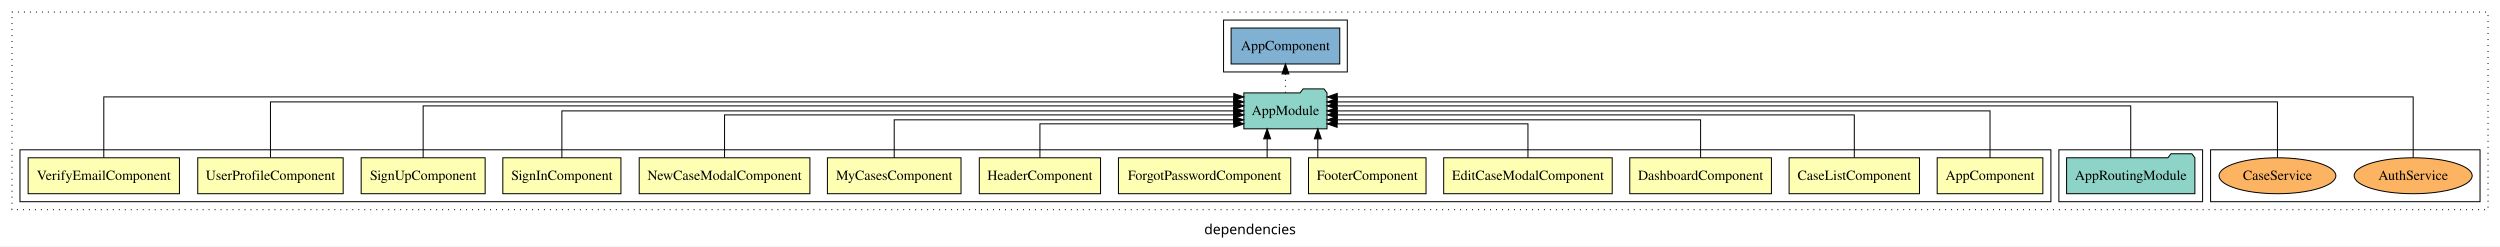
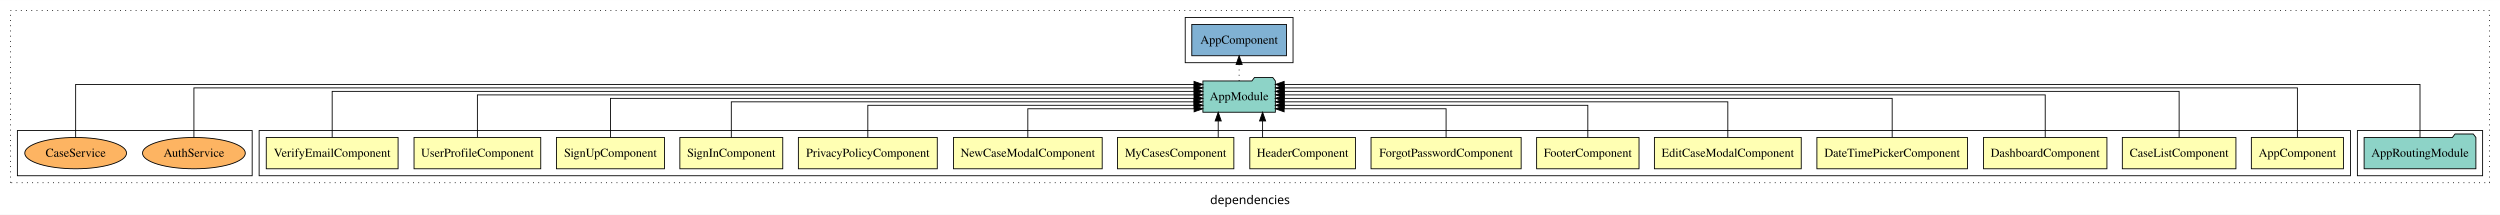
- <svg xmlns="http://www.w3.org/2000/svg" width="2505pt" height="247pt" viewBox="0.00 0.00 2505.00 246.80">
+ <svg xmlns="http://www.w3.org/2000/svg" width="2875pt" height="247pt" viewBox="0.00 0.00 2875.00 246.80">
  <g id="graph0" class="graph" transform="scale(1 1) rotate(0) translate(4 242.8)">
-     <polygon fill="white" stroke="transparent" points="-4,4 -4,-242.8 2501,-242.8 2501,4 -4,4" />
-     <text text-anchor="middle" x="1248.5" y="-8.2" font-family="sans-serif" font-size="14.00">dependencies</text>
+     <polygon fill="white" stroke="transparent" points="-4,4 -4,-242.8 2871,-242.8 2871,4 -4,4" />
+     <text text-anchor="middle" x="1433.5" y="-8.2" font-family="sans-serif" font-size="14.00">dependencies</text>
    <g id="clust1" class="cluster">
-       <polygon fill="none" stroke="black" stroke-dasharray="1,5" points="8,-32.8 8,-230.8 2489,-230.8 2489,-32.8 8,-32.8" />
-     </g>
-     <g id="clust19" class="cluster">
-       <polygon fill="none" stroke="black" points="2211,-40.8 2211,-92.8 2481,-92.8 2481,-40.8 2211,-40.8" />
-     </g>
-     <g id="clust16" class="cluster">
-       <polygon fill="none" stroke="black" points="2059,-40.8 2059,-92.8 2203,-92.8 2203,-40.8 2059,-40.8" />
+       <polygon fill="none" stroke="black" stroke-dasharray="1,5" points="8,-32.8 8,-230.8 2859,-230.8 2859,-32.8 8,-32.8" />
    </g>
    <g id="clust18" class="cluster">
-       <polygon fill="none" stroke="black" points="1222,-170.8 1222,-222.8 1346,-222.8 1346,-170.8 1222,-170.8" />
+       <polygon fill="none" stroke="black" points="2707,-40.8 2707,-92.8 2851,-92.8 2851,-40.8 2707,-40.8" />
    </g>
    <g id="clust2" class="cluster">
-       <polygon fill="none" stroke="black" points="16,-40.8 16,-92.8 2051,-92.8 2051,-40.8 16,-40.8" />
+       <polygon fill="none" stroke="black" points="294,-40.8 294,-92.8 2699,-92.8 2699,-40.8 294,-40.8" />
+     </g>
+     <g id="clust20" class="cluster">
+       <polygon fill="none" stroke="black" points="1359,-170.8 1359,-222.8 1483,-222.8 1483,-170.8 1359,-170.8" />
+     </g>
+     <g id="clust21" class="cluster">
+       <polygon fill="none" stroke="black" points="16,-40.8 16,-92.8 286,-92.8 286,-40.8 16,-40.8" />
    </g>
    <g id="node1" class="node">
-       <polygon fill="#ffffb3" stroke="black" points="2042.94,-84.8 1937.06,-84.8 1937.06,-48.8 2042.94,-48.8 2042.94,-84.8" />
-       <text text-anchor="middle" x="1990" y="-62.6" font-family="Times,serif" font-size="14.00">AppComponent</text>
+       <polygon fill="#ffffb3" stroke="black" points="2690.94,-84.8 2585.06,-84.8 2585.06,-48.8 2690.94,-48.8 2690.94,-84.8" />
+       <text text-anchor="middle" x="2638" y="-62.6" font-family="Times,serif" font-size="14.00">AppComponent</text>
+     </g>
+     <g id="node16" class="node">
+       <polygon fill="#8dd3c7" stroke="black" points="1462.66,-149.8 1459.66,-153.8 1438.66,-153.8 1435.66,-149.8 1379.34,-149.8 1379.34,-113.8 1462.66,-113.8 1462.66,-149.8" />
+       <text text-anchor="middle" x="1421" y="-127.6" font-family="Times,serif" font-size="14.00">AppModule</text>
+     </g>
+     <g id="edge1" class="edge">
+       <path fill="none" stroke="black" d="M2638,-84.96C2638,-107.15 2638,-141.8 2638,-141.8 2638,-141.8 1472.89,-141.8 1472.89,-141.8" />
+       <polygon fill="black" stroke="black" points="1472.89,-138.3 1462.89,-141.8 1472.89,-145.3 1472.89,-138.3" />
+     </g>
+     <g id="node2" class="node">
+       <polygon fill="#ffffb3" stroke="black" points="2567.32,-84.8 2436.68,-84.8 2436.68,-48.8 2567.32,-48.8 2567.32,-84.8" />
+       <text text-anchor="middle" x="2502" y="-62.6" font-family="Times,serif" font-size="14.00">CaseListComponent</text>
+     </g>
+     <g id="edge2" class="edge">
+       <path fill="none" stroke="black" d="M2502,-85.08C2502,-106.12 2502,-137.8 2502,-137.8 2502,-137.8 1472.71,-137.8 1472.71,-137.8" />
+       <polygon fill="black" stroke="black" points="1472.71,-134.3 1462.71,-137.8 1472.71,-141.3 1472.71,-134.3" />
+     </g>
+     <g id="node3" class="node">
+       <polygon fill="#ffffb3" stroke="black" points="2418.97,-84.8 2277.03,-84.8 2277.03,-48.8 2418.97,-48.8 2418.97,-84.8" />
+       <text text-anchor="middle" x="2348" y="-62.6" font-family="Times,serif" font-size="14.00">DashboardComponent</text>
+     </g>
+     <g id="edge3" class="edge">
+       <path fill="none" stroke="black" d="M2348,-85.11C2348,-104.95 2348,-133.8 2348,-133.8 2348,-133.8 1472.94,-133.8 1472.94,-133.8" />
+       <polygon fill="black" stroke="black" points="1472.94,-130.3 1462.94,-133.8 1472.94,-137.3 1472.94,-130.3" />
+     </g>
+     <g id="node4" class="node">
+       <polygon fill="#ffffb3" stroke="black" points="2258.57,-84.8 2085.43,-84.8 2085.43,-48.8 2258.57,-48.8 2258.57,-84.8" />
+       <text text-anchor="middle" x="2172" y="-62.6" font-family="Times,serif" font-size="14.00">DateTimePickerComponent</text>
+     </g>
+     <g id="edge4" class="edge">
+       <path fill="none" stroke="black" d="M2172,-85.02C2172,-103.63 2172,-129.8 2172,-129.8 2172,-129.8 1472.72,-129.8 1472.72,-129.8" />
+       <polygon fill="black" stroke="black" points="1472.72,-126.3 1462.72,-129.8 1472.72,-133.3 1472.72,-126.3" />
+     </g>
+     <g id="node5" class="node">
+       <polygon fill="#ffffb3" stroke="black" points="2067.43,-84.8 1898.57,-84.8 1898.57,-48.8 2067.43,-48.8 2067.43,-84.8" />
+       <text text-anchor="middle" x="1983" y="-62.6" font-family="Times,serif" font-size="14.00">EditCaseModalComponent</text>
+     </g>
+     <g id="edge5" class="edge">
+       <path fill="none" stroke="black" d="M1983,-84.82C1983,-102.17 1983,-125.8 1983,-125.8 1983,-125.8 1472.78,-125.8 1472.78,-125.8" />
+       <polygon fill="black" stroke="black" points="1472.78,-122.3 1462.78,-125.8 1472.78,-129.3 1472.78,-122.3" />
+     </g>
+     <g id="node6" class="node">
+       <polygon fill="#ffffb3" stroke="black" points="1880.88,-84.8 1763.12,-84.8 1763.12,-48.8 1880.88,-48.8 1880.88,-84.8" />
+       <text text-anchor="middle" x="1822" y="-62.6" font-family="Times,serif" font-size="14.00">FooterComponent</text>
+     </g>
+     <g id="edge6" class="edge">
+       <path fill="none" stroke="black" d="M1822,-84.81C1822,-100.85 1822,-121.8 1822,-121.8 1822,-121.8 1472.78,-121.8 1472.78,-121.8" />
+       <polygon fill="black" stroke="black" points="1472.78,-118.3 1462.78,-121.8 1472.78,-125.3 1472.78,-118.3" />
+     </g>
+     <g id="node7" class="node">
+       <polygon fill="#ffffb3" stroke="black" points="1745.32,-84.8 1572.68,-84.8 1572.68,-48.8 1745.32,-48.8 1745.32,-84.8" />
+       <text text-anchor="middle" x="1659" y="-62.6" font-family="Times,serif" font-size="14.00">ForgotPasswordComponent</text>
+     </g>
+     <g id="edge7" class="edge">
+       <path fill="none" stroke="black" d="M1659,-84.92C1659,-99.58 1659,-117.8 1659,-117.8 1659,-117.8 1472.73,-117.8 1472.73,-117.8" />
+       <polygon fill="black" stroke="black" points="1472.73,-114.3 1462.73,-117.8 1472.73,-121.3 1472.73,-114.3" />
+     </g>
+     <g id="node8" class="node">
+       <polygon fill="#ffffb3" stroke="black" points="1554.74,-84.8 1433.26,-84.8 1433.26,-48.8 1554.74,-48.8 1554.74,-84.8" />
+       <text text-anchor="middle" x="1494" y="-62.6" font-family="Times,serif" font-size="14.00">HeaderComponent</text>
+     </g>
+     <g id="edge8" class="edge">
+       <path fill="none" stroke="black" d="M1447.98,-84.91C1447.98,-84.91 1447.98,-103.79 1447.98,-103.79" />
+       <polygon fill="black" stroke="black" points="1444.48,-103.79 1447.98,-113.79 1451.48,-103.79 1444.48,-103.79" />
+     </g>
+     <g id="node9" class="node">
+       <polygon fill="#ffffb3" stroke="black" points="1414.93,-84.8 1281.07,-84.8 1281.07,-48.8 1414.93,-48.8 1414.93,-84.8" />
+       <text text-anchor="middle" x="1348" y="-62.6" font-family="Times,serif" font-size="14.00">MyCasesComponent</text>
+     </g>
+     <g id="edge9" class="edge">
+       <path fill="none" stroke="black" d="M1396.94,-84.91C1396.94,-84.91 1396.94,-103.79 1396.94,-103.79" />
+       <polygon fill="black" stroke="black" points="1393.44,-103.79 1396.94,-113.79 1400.44,-103.79 1393.44,-103.79" />
+     </g>
+     <g id="node10" class="node">
+       <polygon fill="#ffffb3" stroke="black" points="1263.52,-84.8 1092.48,-84.8 1092.48,-48.8 1263.52,-48.8 1263.52,-84.8" />
+       <text text-anchor="middle" x="1178" y="-62.6" font-family="Times,serif" font-size="14.00">NewCaseModalComponent</text>
+     </g>
+     <g id="edge10" class="edge">
+       <path fill="none" stroke="black" d="M1178,-84.92C1178,-99.58 1178,-117.8 1178,-117.8 1178,-117.8 1369.23,-117.8 1369.23,-117.8" />
+       <polygon fill="black" stroke="black" points="1369.23,-121.3 1379.23,-117.8 1369.23,-114.3 1369.23,-121.3" />
+     </g>
+     <g id="node11" class="node">
+       <polygon fill="#ffffb3" stroke="black" points="1073.87,-84.8 914.13,-84.8 914.13,-48.8 1073.87,-48.8 1073.87,-84.8" />
+       <text text-anchor="middle" x="994" y="-62.6" font-family="Times,serif" font-size="14.00">PrivacyPolicyComponent</text>
+     </g>
+     <g id="edge11" class="edge">
+       <path fill="none" stroke="black" d="M994,-84.81C994,-100.85 994,-121.8 994,-121.8 994,-121.8 1369.28,-121.8 1369.28,-121.8" />
+       <polygon fill="black" stroke="black" points="1369.28,-125.3 1379.28,-121.8 1369.28,-118.3 1369.28,-125.3" />
+     </g>
+     <g id="node12" class="node">
+       <polygon fill="#ffffb3" stroke="black" points="896.17,-84.8 777.83,-84.8 777.83,-48.8 896.17,-48.8 896.17,-84.8" />
+       <text text-anchor="middle" x="837" y="-62.6" font-family="Times,serif" font-size="14.00">SignInComponent</text>
+     </g>
+     <g id="edge12" class="edge">
+       <path fill="none" stroke="black" d="M837,-84.82C837,-102.17 837,-125.8 837,-125.8 837,-125.8 1369,-125.8 1369,-125.8" />
+       <polygon fill="black" stroke="black" points="1369,-129.3 1379,-125.8 1369,-122.3 1369,-129.3" />
+     </g>
+     <g id="node13" class="node">
+       <polygon fill="#ffffb3" stroke="black" points="760.11,-84.8 635.89,-84.8 635.89,-48.8 760.11,-48.8 760.11,-84.8" />
+       <text text-anchor="middle" x="698" y="-62.6" font-family="Times,serif" font-size="14.00">SignUpComponent</text>
+     </g>
+     <g id="edge13" class="edge">
+       <path fill="none" stroke="black" d="M698,-85.02C698,-103.63 698,-129.8 698,-129.8 698,-129.8 1369.27,-129.8 1369.27,-129.8" />
+       <polygon fill="black" stroke="black" points="1369.27,-133.3 1379.27,-129.8 1369.27,-126.3 1369.27,-133.3" />
    </g>
    <g id="node14" class="node">
-       <polygon fill="#8dd3c7" stroke="black" points="1325.66,-149.8 1322.66,-153.8 1301.66,-153.8 1298.66,-149.8 1242.34,-149.8 1242.34,-113.8 1325.66,-113.8 1325.66,-149.8" />
-       <text text-anchor="middle" x="1284" y="-127.6" font-family="Times,serif" font-size="14.00">AppModule</text>
+       <polygon fill="#ffffb3" stroke="black" points="617.86,-84.8 472.14,-84.8 472.14,-48.8 617.86,-48.8 617.86,-84.8" />
+       <text text-anchor="middle" x="545" y="-62.6" font-family="Times,serif" font-size="14.00">UserProfileComponent</text>
    </g>
-     <g id="edge1" class="edge">
-       <path fill="none" stroke="black" d="M1990,-84.91C1990,-104.14 1990,-131.8 1990,-131.8 1990,-131.8 1335.79,-131.8 1335.79,-131.8" />
-       <polygon fill="black" stroke="black" points="1335.79,-128.3 1325.79,-131.8 1335.79,-135.3 1335.79,-128.3" />
+     <g id="edge14" class="edge">
+       <path fill="none" stroke="black" d="M545,-85.11C545,-104.95 545,-133.8 545,-133.8 545,-133.8 1369.34,-133.8 1369.34,-133.8" />
+       <polygon fill="black" stroke="black" points="1369.34,-137.3 1379.34,-133.8 1369.34,-130.3 1369.34,-137.3" />
    </g>
-     <g id="node2" class="node">
-       <polygon fill="#ffffb3" stroke="black" points="1919.32,-84.8 1788.68,-84.8 1788.68,-48.8 1919.32,-48.8 1919.32,-84.8" />
-       <text text-anchor="middle" x="1854" y="-62.6" font-family="Times,serif" font-size="14.00">CaseListComponent</text>
-     </g>
-     <g id="edge2" class="edge">
-       <path fill="none" stroke="black" d="M1854,-85.1C1854,-103.07 1854,-127.8 1854,-127.8 1854,-127.8 1335.91,-127.8 1335.91,-127.8" />
-       <polygon fill="black" stroke="black" points="1335.91,-124.3 1325.91,-127.8 1335.91,-131.3 1335.91,-124.3" />
-     </g>
-     <g id="node3" class="node">
-       <polygon fill="#ffffb3" stroke="black" points="1770.97,-84.8 1629.03,-84.8 1629.03,-48.8 1770.97,-48.8 1770.97,-84.8" />
-       <text text-anchor="middle" x="1700" y="-62.6" font-family="Times,serif" font-size="14.00">DashboardComponent</text>
-     </g>
-     <g id="edge3" class="edge">
-       <path fill="none" stroke="black" d="M1700,-84.83C1700,-101.2 1700,-122.8 1700,-122.8 1700,-122.8 1335.79,-122.8 1335.79,-122.8" />
-       <polygon fill="black" stroke="black" points="1335.79,-119.3 1325.79,-122.8 1335.79,-126.3 1335.79,-119.3" />
-     </g>
-     <g id="node4" class="node">
-       <polygon fill="#ffffb3" stroke="black" points="1611.43,-84.8 1442.57,-84.8 1442.57,-48.8 1611.43,-48.8 1611.43,-84.8" />
-       <text text-anchor="middle" x="1527" y="-62.6" font-family="Times,serif" font-size="14.00">EditCaseModalComponent</text>
-     </g>
-     <g id="edge4" class="edge">
-       <path fill="none" stroke="black" d="M1527,-84.99C1527,-99.98 1527,-118.8 1527,-118.8 1527,-118.8 1335.77,-118.8 1335.77,-118.8" />
-       <polygon fill="black" stroke="black" points="1335.77,-115.3 1325.77,-118.8 1335.77,-122.3 1335.77,-115.3" />
-     </g>
-     <g id="node5" class="node">
-       <polygon fill="#ffffb3" stroke="black" points="1424.88,-84.8 1307.12,-84.8 1307.12,-48.8 1424.88,-48.8 1424.88,-84.8" />
-       <text text-anchor="middle" x="1366" y="-62.6" font-family="Times,serif" font-size="14.00">FooterComponent</text>
-     </g>
-     <g id="edge5" class="edge">
-       <path fill="none" stroke="black" d="M1316.44,-84.91C1316.44,-84.91 1316.44,-103.79 1316.44,-103.79" />
-       <polygon fill="black" stroke="black" points="1312.94,-103.79 1316.44,-113.79 1319.94,-103.79 1312.94,-103.79" />
-     </g>
-     <g id="node6" class="node">
-       <polygon fill="#ffffb3" stroke="black" points="1289.32,-84.8 1116.68,-84.8 1116.68,-48.8 1289.32,-48.8 1289.32,-84.8" />
-       <text text-anchor="middle" x="1203" y="-62.6" font-family="Times,serif" font-size="14.00">ForgotPasswordComponent</text>
-     </g>
-     <g id="edge6" class="edge">
-       <path fill="none" stroke="black" d="M1265.67,-84.91C1265.67,-84.91 1265.67,-103.79 1265.67,-103.79" />
-       <polygon fill="black" stroke="black" points="1262.17,-103.79 1265.67,-113.79 1269.17,-103.79 1262.17,-103.79" />
-     </g>
-     <g id="node7" class="node">
-       <polygon fill="#ffffb3" stroke="black" points="1098.74,-84.8 977.26,-84.8 977.26,-48.8 1098.74,-48.8 1098.74,-84.8" />
-       <text text-anchor="middle" x="1038" y="-62.6" font-family="Times,serif" font-size="14.00">HeaderComponent</text>
-     </g>
-     <g id="edge7" class="edge">
-       <path fill="none" stroke="black" d="M1038,-84.99C1038,-99.98 1038,-118.8 1038,-118.8 1038,-118.8 1232.27,-118.8 1232.27,-118.8" />
-       <polygon fill="black" stroke="black" points="1232.27,-122.3 1242.27,-118.8 1232.27,-115.3 1232.27,-122.3" />
-     </g>
-     <g id="node8" class="node">
-       <polygon fill="#ffffb3" stroke="black" points="958.93,-84.8 825.07,-84.8 825.07,-48.8 958.93,-48.8 958.93,-84.8" />
-       <text text-anchor="middle" x="892" y="-62.6" font-family="Times,serif" font-size="14.00">MyCasesComponent</text>
-     </g>
-     <g id="edge8" class="edge">
-       <path fill="none" stroke="black" d="M892,-84.83C892,-101.2 892,-122.8 892,-122.8 892,-122.8 1232.05,-122.8 1232.05,-122.8" />
-       <polygon fill="black" stroke="black" points="1232.05,-126.3 1242.05,-122.8 1232.05,-119.3 1232.05,-126.3" />
-     </g>
-     <g id="node9" class="node">
-       <polygon fill="#ffffb3" stroke="black" points="807.52,-84.8 636.48,-84.8 636.48,-48.8 807.52,-48.8 807.52,-84.8" />
-       <text text-anchor="middle" x="722" y="-62.6" font-family="Times,serif" font-size="14.00">NewCaseModalComponent</text>
-     </g>
-     <g id="edge9" class="edge">
-       <path fill="none" stroke="black" d="M722,-85.1C722,-103.07 722,-127.8 722,-127.8 722,-127.8 1232.22,-127.8 1232.22,-127.8" />
-       <polygon fill="black" stroke="black" points="1232.22,-131.3 1242.22,-127.8 1232.22,-124.3 1232.22,-131.3" />
-     </g>
-     <g id="node10" class="node">
-       <polygon fill="#ffffb3" stroke="black" points="618.17,-84.8 499.83,-84.8 499.83,-48.8 618.17,-48.8 618.17,-84.8" />
-       <text text-anchor="middle" x="559" y="-62.6" font-family="Times,serif" font-size="14.00">SignInComponent</text>
-     </g>
-     <g id="edge10" class="edge">
-       <path fill="none" stroke="black" d="M559,-84.91C559,-104.14 559,-131.8 559,-131.8 559,-131.8 1232.15,-131.8 1232.15,-131.8" />
-       <polygon fill="black" stroke="black" points="1232.15,-135.3 1242.15,-131.8 1232.15,-128.3 1232.15,-135.3" />
-     </g>
-     <g id="node11" class="node">
-       <polygon fill="#ffffb3" stroke="black" points="482.11,-84.8 357.89,-84.8 357.89,-48.8 482.11,-48.8 482.11,-84.8" />
-       <text text-anchor="middle" x="420" y="-62.6" font-family="Times,serif" font-size="14.00">SignUpComponent</text>
-     </g>
-     <g id="edge11" class="edge">
-       <path fill="none" stroke="black" d="M420,-84.83C420,-105.57 420,-136.8 420,-136.8 420,-136.8 1232.33,-136.8 1232.33,-136.8" />
-       <polygon fill="black" stroke="black" points="1232.33,-140.3 1242.33,-136.8 1232.33,-133.3 1232.33,-140.3" />
-     </g>
-     <g id="node12" class="node">
-       <polygon fill="#ffffb3" stroke="black" points="339.86,-84.8 194.14,-84.8 194.14,-48.8 339.86,-48.8 339.86,-84.8" />
-       <text text-anchor="middle" x="267" y="-62.6" font-family="Times,serif" font-size="14.00">UserProfileComponent</text>
-     </g>
-     <g id="edge12" class="edge">
-       <path fill="none" stroke="black" d="M267,-85.09C267,-107.01 267,-140.8 267,-140.8 267,-140.8 1232.24,-140.8 1232.24,-140.8" />
-       <polygon fill="black" stroke="black" points="1232.24,-144.3 1242.24,-140.8 1232.24,-137.3 1232.24,-144.3" />
-     </g>
-     <g id="node13" class="node">
-       <polygon fill="#ffffb3" stroke="black" points="175.8,-84.8 24.2,-84.8 24.2,-48.8 175.8,-48.8 175.8,-84.8" />
-       <text text-anchor="middle" x="100" y="-62.6" font-family="Times,serif" font-size="14.00">VerifyEmailComponent</text>
-     </g>
-     <g id="edge13" class="edge">
-       <path fill="none" stroke="black" d="M100,-85.12C100,-108.46 100,-145.8 100,-145.8 100,-145.8 1232.21,-145.8 1232.21,-145.8" />
-       <polygon fill="black" stroke="black" points="1232.21,-149.3 1242.21,-145.8 1232.21,-142.3 1232.21,-149.3" />
-     </g>
-     <g id="node16" class="node">
-       <polygon fill="#80b1d3" stroke="black" points="1338.44,-214.8 1229.56,-214.8 1229.56,-178.8 1338.44,-178.8 1338.44,-214.8" />
-       <text text-anchor="middle" x="1284" y="-192.6" font-family="Times,serif" font-size="14.00">AppComponent </text>
+     <g id="node15" class="node">
+       <polygon fill="#ffffb3" stroke="black" points="453.8,-84.8 302.2,-84.8 302.2,-48.8 453.8,-48.8 453.8,-84.8" />
+       <text text-anchor="middle" x="378" y="-62.6" font-family="Times,serif" font-size="14.00">VerifyEmailComponent</text>
    </g>
    <g id="edge15" class="edge">
-       <path fill="none" stroke="black" stroke-dasharray="1,5" d="M1284,-149.91C1284,-149.91 1284,-168.79 1284,-168.79" />
-       <polygon fill="black" stroke="black" points="1280.5,-168.79 1284,-178.79 1287.5,-168.79 1280.5,-168.79" />
+       <path fill="none" stroke="black" d="M378,-85.08C378,-106.12 378,-137.8 378,-137.8 378,-137.8 1369.15,-137.8 1369.15,-137.8" />
+       <polygon fill="black" stroke="black" points="1369.15,-141.3 1379.15,-137.8 1369.15,-134.3 1369.15,-141.3" />
    </g>
-     <g id="node15" class="node">
-       <polygon fill="#8dd3c7" stroke="black" points="2195.27,-84.8 2192.27,-88.8 2171.27,-88.8 2168.27,-84.8 2066.73,-84.8 2066.73,-48.8 2195.27,-48.8 2195.27,-84.8" />
-       <text text-anchor="middle" x="2131" y="-62.6" font-family="Times,serif" font-size="14.00">AppRoutingModule</text>
+     <g id="node18" class="node">
+       <polygon fill="#80b1d3" stroke="black" points="1475.44,-214.8 1366.56,-214.8 1366.56,-178.8 1475.44,-178.8 1475.44,-214.8" />
+       <text text-anchor="middle" x="1421" y="-192.6" font-family="Times,serif" font-size="14.00">AppComponent </text>
    </g>
-     <g id="edge14" class="edge">
-       <path fill="none" stroke="black" d="M2131,-84.83C2131,-105.57 2131,-136.8 2131,-136.8 2131,-136.8 1335.71,-136.8 1335.71,-136.8" />
-       <polygon fill="black" stroke="black" points="1335.71,-133.3 1325.71,-136.8 1335.71,-140.3 1335.71,-133.3" />
+     <g id="edge17" class="edge">
+       <path fill="none" stroke="black" stroke-dasharray="1,5" d="M1421,-149.91C1421,-149.91 1421,-168.79 1421,-168.79" />
+       <polygon fill="black" stroke="black" points="1417.5,-168.79 1421,-178.79 1424.5,-168.79 1417.5,-168.79" />
    </g>
    <g id="node17" class="node">
-       <ellipse fill="#fdb462" stroke="black" cx="2414" cy="-66.8" rx="59.11" ry="18" />
-       <text text-anchor="middle" x="2414" y="-62.6" font-family="Times,serif" font-size="14.00">AuthService</text>
+       <polygon fill="#8dd3c7" stroke="black" points="2843.27,-84.8 2840.27,-88.8 2819.27,-88.8 2816.27,-84.8 2714.73,-84.8 2714.73,-48.8 2843.27,-48.8 2843.27,-84.8" />
+       <text text-anchor="middle" x="2779" y="-62.6" font-family="Times,serif" font-size="14.00">AppRoutingModule</text>
    </g>
    <g id="edge16" class="edge">
-       <path fill="none" stroke="black" d="M2414,-85.12C2414,-108.46 2414,-145.8 2414,-145.8 2414,-145.8 1335.9,-145.8 1335.9,-145.8" />
-       <polygon fill="black" stroke="black" points="1335.9,-142.3 1325.9,-145.8 1335.9,-149.3 1335.9,-142.3" />
+       <path fill="none" stroke="black" d="M2779,-85.12C2779,-108.46 2779,-145.8 2779,-145.8 2779,-145.8 1472.76,-145.8 1472.76,-145.8" />
+       <polygon fill="black" stroke="black" points="1472.76,-142.3 1462.76,-145.8 1472.76,-149.3 1472.76,-142.3" />
    </g>
-     <g id="node18" class="node">
-       <ellipse fill="#fdb462" stroke="black" cx="2278" cy="-66.8" rx="58.52" ry="18" />
-       <text text-anchor="middle" x="2278" y="-62.6" font-family="Times,serif" font-size="14.00">CaseService</text>
+     <g id="node19" class="node">
+       <ellipse fill="#fdb462" stroke="black" cx="219" cy="-66.8" rx="59.11" ry="18" />
+       <text text-anchor="middle" x="219" y="-62.6" font-family="Times,serif" font-size="14.00">AuthService</text>
    </g>
-     <g id="edge17" class="edge">
-       <path fill="none" stroke="black" d="M2278,-85.09C2278,-107.01 2278,-140.8 2278,-140.8 2278,-140.8 1335.76,-140.8 1335.76,-140.8" />
-       <polygon fill="black" stroke="black" points="1335.76,-137.3 1325.76,-140.8 1335.76,-144.3 1335.76,-137.3" />
+     <g id="edge18" class="edge">
+       <path fill="none" stroke="black" d="M219,-84.96C219,-107.15 219,-141.8 219,-141.8 219,-141.8 1369.28,-141.8 1369.28,-141.8" />
+       <polygon fill="black" stroke="black" points="1369.28,-145.3 1379.28,-141.8 1369.28,-138.3 1369.28,-145.3" />
+     </g>
+     <g id="node20" class="node">
+       <ellipse fill="#fdb462" stroke="black" cx="83" cy="-66.8" rx="58.52" ry="18" />
+       <text text-anchor="middle" x="83" y="-62.6" font-family="Times,serif" font-size="14.00">CaseService</text>
+     </g>
+     <g id="edge19" class="edge">
+       <path fill="none" stroke="black" d="M83,-85.12C83,-108.46 83,-145.8 83,-145.8 83,-145.8 1369.12,-145.8 1369.12,-145.8" />
+       <polygon fill="black" stroke="black" points="1369.12,-149.3 1379.12,-145.8 1369.12,-142.3 1369.12,-149.3" />
    </g>
  </g>
</svg>
